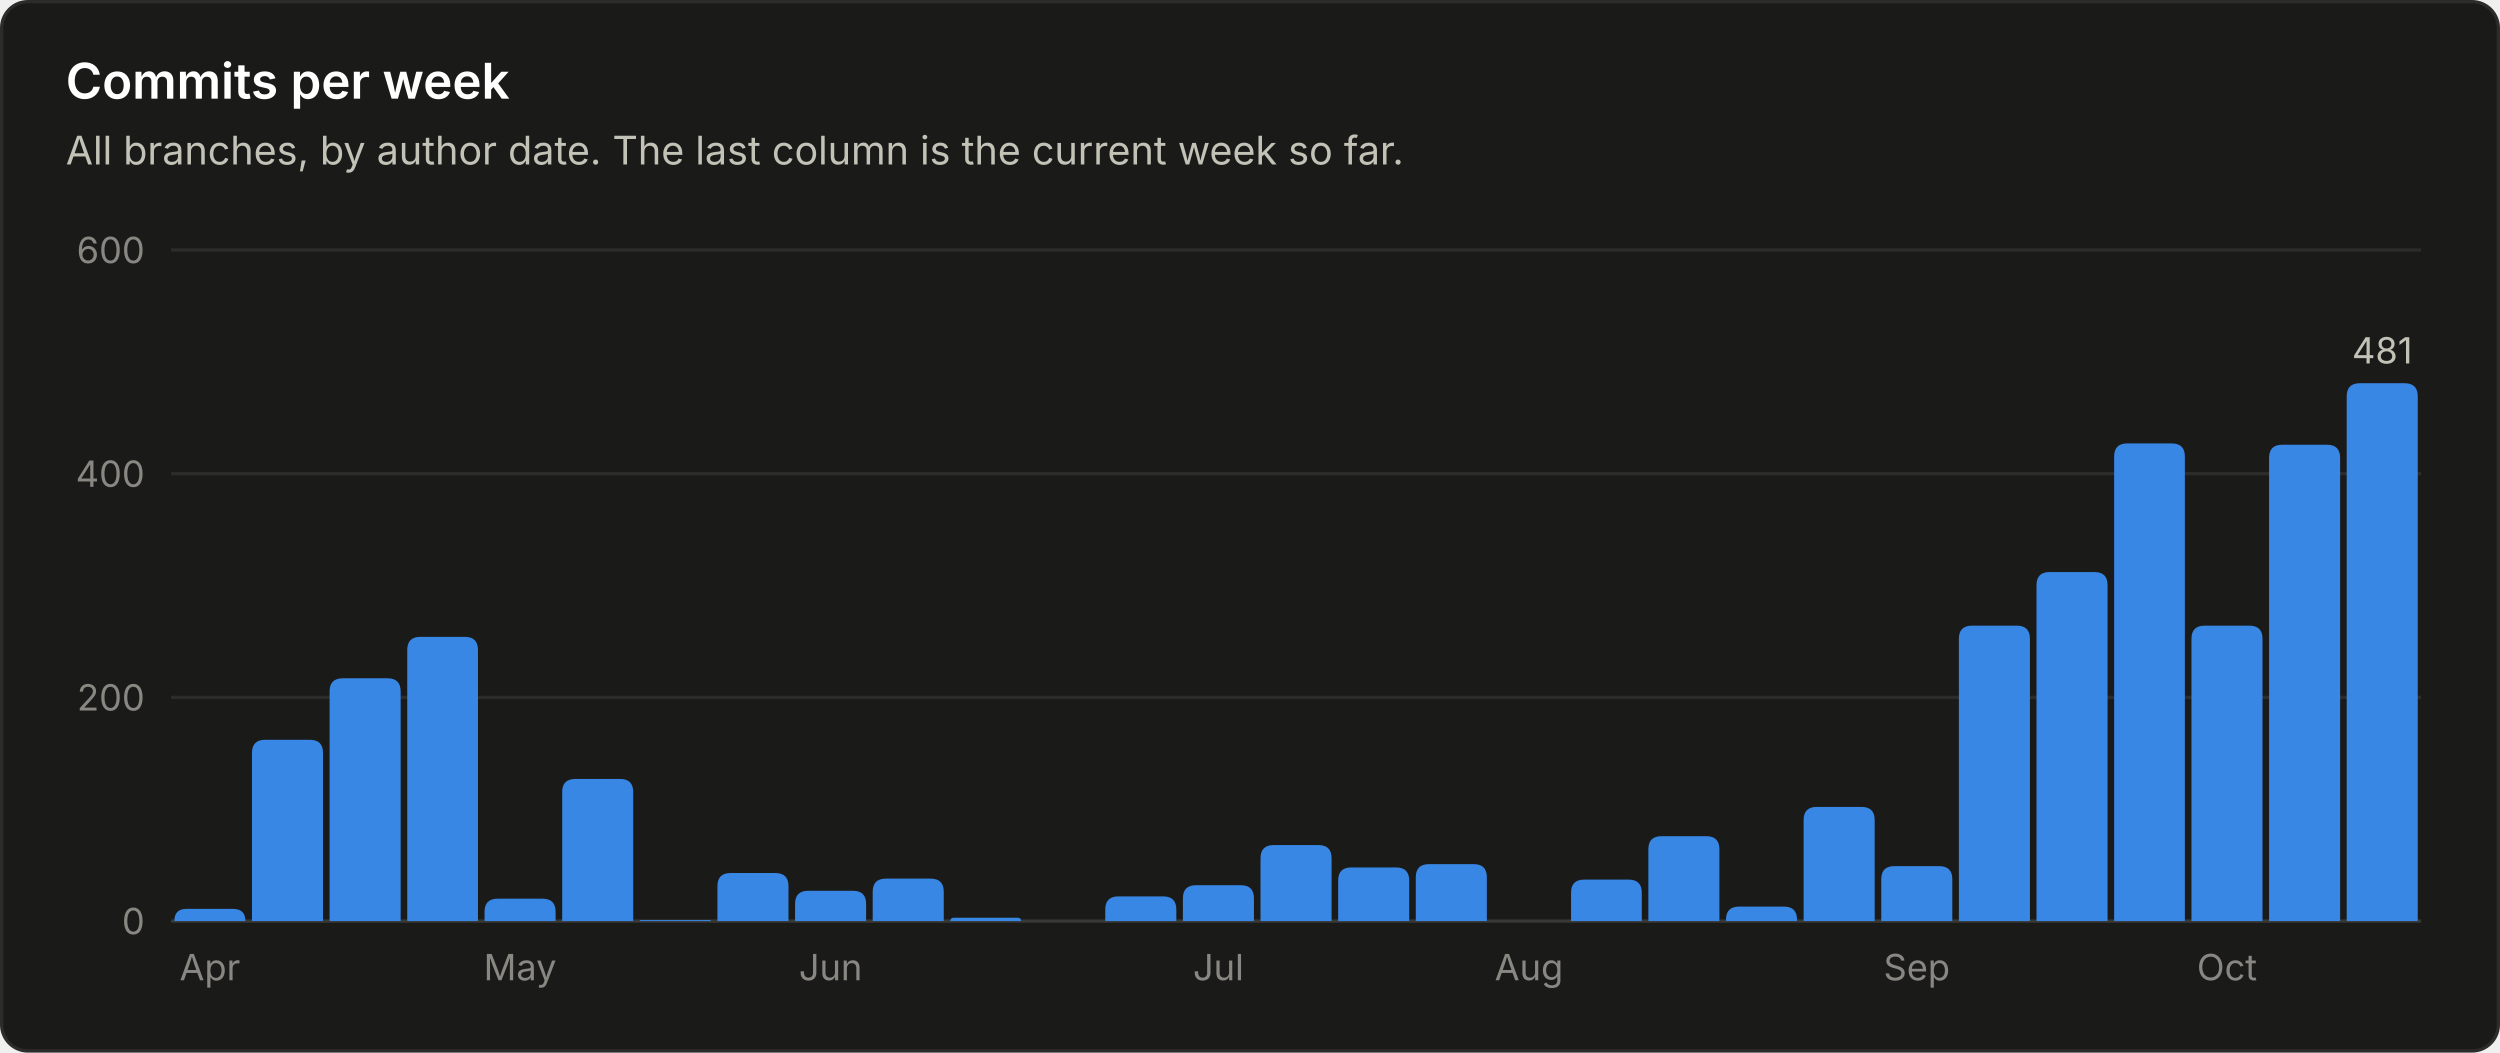
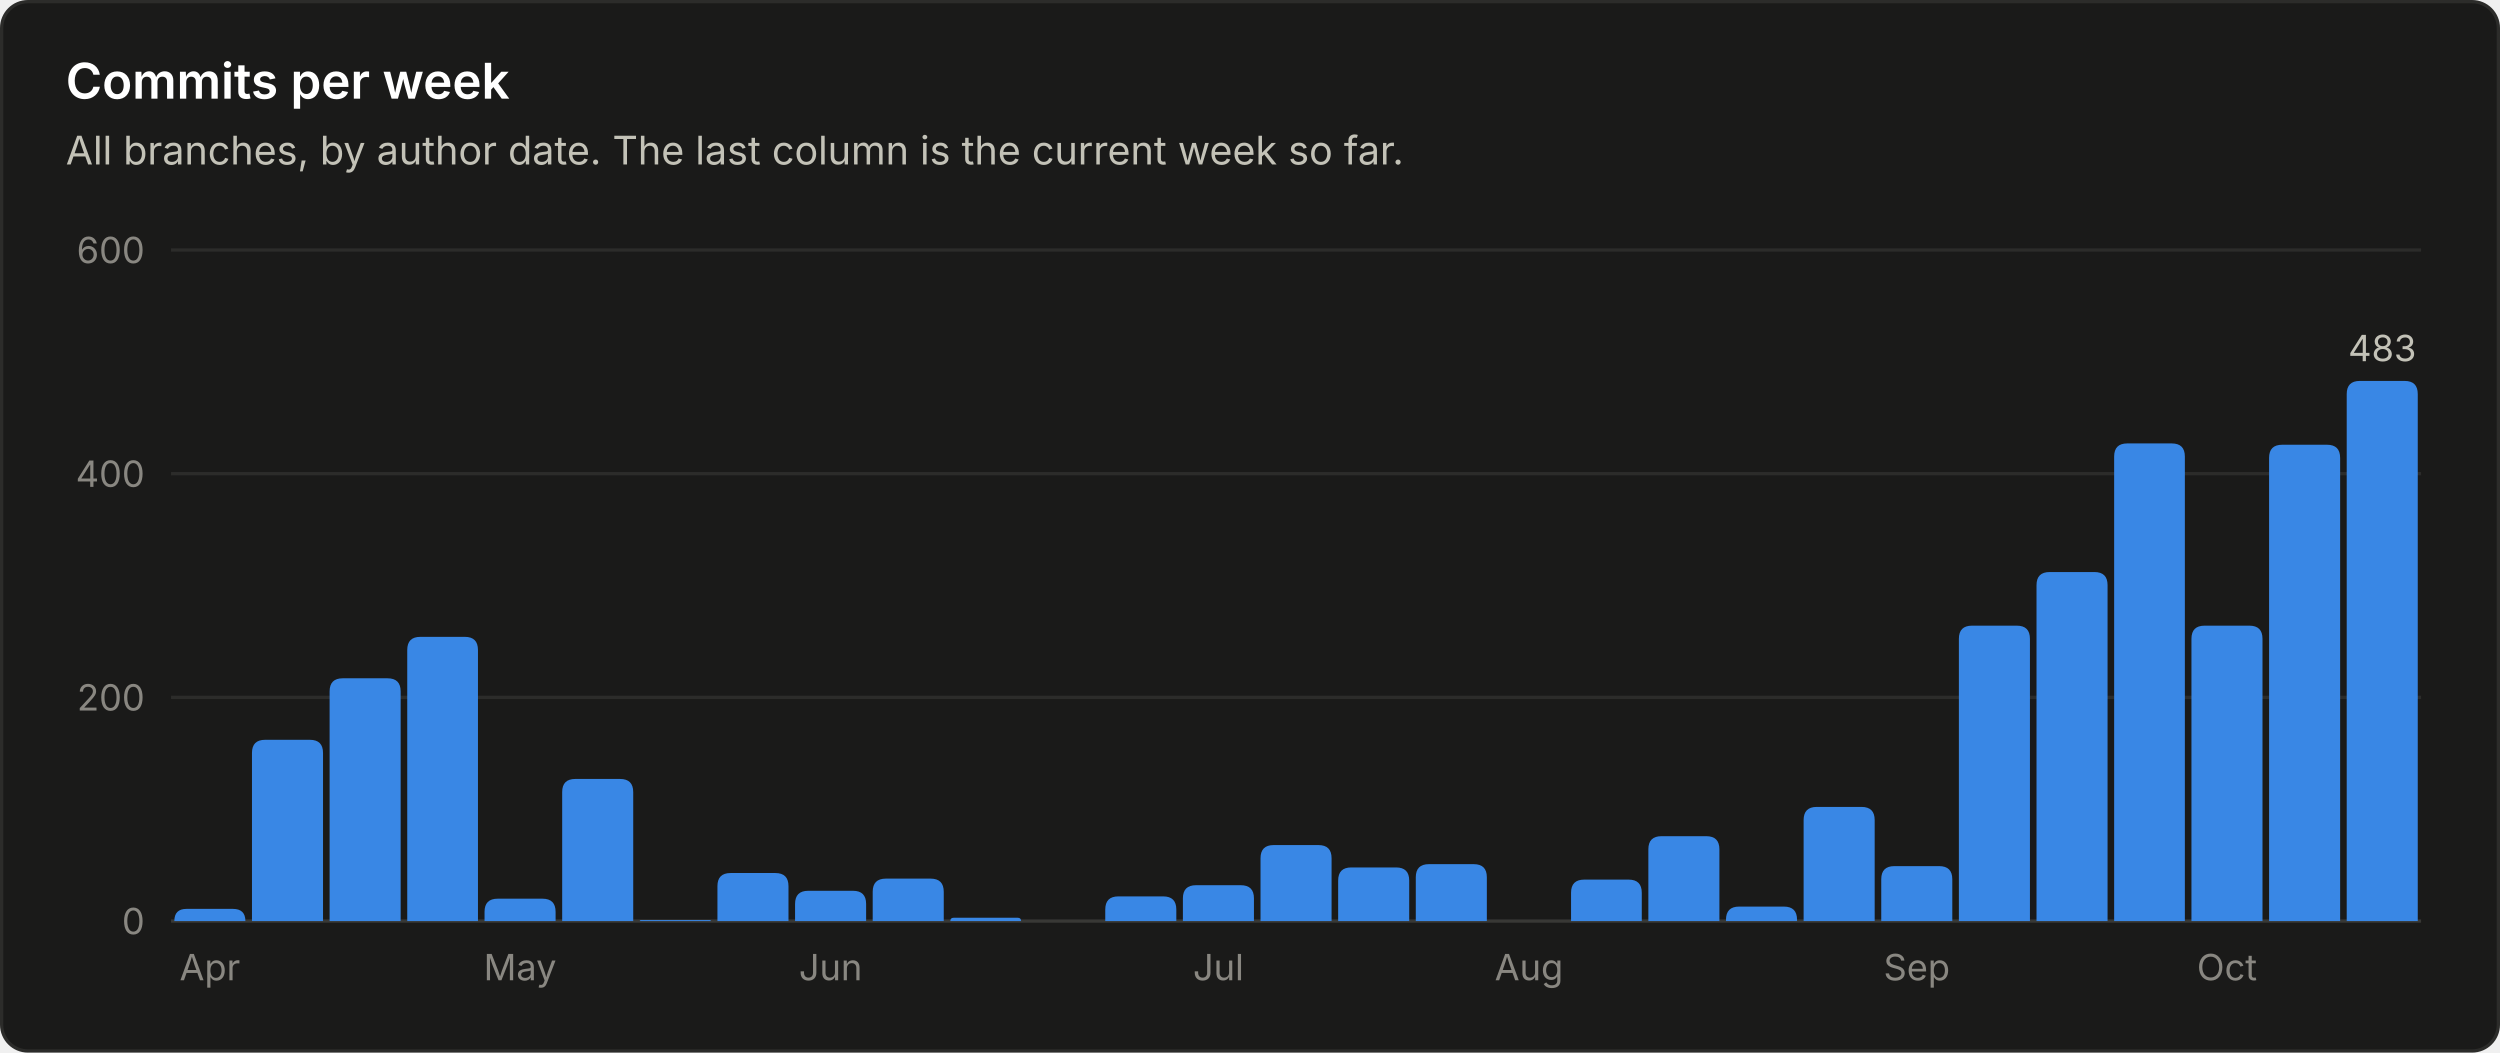
<svg xmlns="http://www.w3.org/2000/svg" viewBox="0 0 760 320" width="760" height="320" role="img" font-family="system-ui, -apple-system, 'Segoe UI', sans-serif">
  <rect x="0.5" y="0.5" width="759" height="319" rx="8" fill="#1a1a19" stroke="#2c2c2a" />
  <text x="20.0" y="30.0" fill="#ffffff" font-size="15" font-weight="600" text-anchor="start">Commits per week</text>
  <text x="20.0" y="50.0" fill="#c3c2b7" font-size="12" font-weight="400" text-anchor="start">All branches, by author date. The last column is the current week so far.</text>
  <line x1="52" y1="280.0" x2="736" y2="280.0" stroke="#383835" stroke-width="1" />
  <text x="44.0" y="284.0" fill="#898781" font-size="11" font-weight="400" text-anchor="end">0</text>
  <line x1="52" y1="212.0" x2="736" y2="212.0" stroke="#2c2c2a" stroke-width="1" />
  <text x="44.0" y="216.0" fill="#898781" font-size="11" font-weight="400" text-anchor="end">200</text>
  <line x1="52" y1="144.0" x2="736" y2="144.0" stroke="#2c2c2a" stroke-width="1" />
  <text x="44.0" y="148.0" fill="#898781" font-size="11" font-weight="400" text-anchor="end">400</text>
  <line x1="52" y1="76.0" x2="736" y2="76.0" stroke="#2c2c2a" stroke-width="1" />
  <text x="44.0" y="80.0" fill="#898781" font-size="11" font-weight="400" text-anchor="end">600</text>
  <path d="M53.0 280.0 V280.0 Q53.0 276.3 56.7 276.3 H70.8 Q74.6 276.3 74.6 280.0 V280.0 Z" fill="#3987e5" />
  <text x="63.8" y="298.0" fill="#898781" font-size="11" font-weight="400" text-anchor="middle">Apr</text>
  <path d="M76.6 280.0 V228.9 Q76.6 224.9 80.6 224.9 H94.2 Q98.2 224.9 98.2 228.9 V280.0 Z" fill="#3987e5" />
  <path d="M100.2 280.0 V210.2 Q100.2 206.2 104.2 206.2 H117.8 Q121.8 206.2 121.8 210.2 V280.0 Z" fill="#3987e5" />
  <path d="M123.8 280.0 V197.6 Q123.8 193.6 127.8 193.6 H141.3 Q145.3 193.6 145.3 197.6 V280.0 Z" fill="#3987e5" />
  <path d="M147.3 280.0 V277.2 Q147.3 273.2 151.3 273.2 H164.9 Q168.9 273.2 168.9 277.2 V280.0 Z" fill="#3987e5" />
  <text x="158.1" y="298.0" fill="#898781" font-size="11" font-weight="400" text-anchor="middle">May</text>
  <path d="M170.9 280.0 V240.8 Q170.9 236.8 174.9 236.8 H188.5 Q192.5 236.8 192.5 240.8 V280.0 Z" fill="#3987e5" />
  <path d="M194.5 280.0 V280.0 Q194.5 279.7 194.9 279.7 H215.8 Q216.1 279.7 216.1 280.0 V280.0 Z" fill="#3987e5" />
  <path d="M218.1 280.0 V269.4 Q218.1 265.4 222.1 265.4 H235.7 Q239.7 265.4 239.7 269.4 V280.0 Z" fill="#3987e5" />
  <path d="M241.7 280.0 V274.8 Q241.7 270.8 245.7 270.8 H259.3 Q263.3 270.8 263.3 274.8 V280.0 Z" fill="#3987e5" />
  <text x="252.5" y="298.0" fill="#898781" font-size="11" font-weight="400" text-anchor="middle">Jun</text>
  <path d="M265.3 280.0 V271.1 Q265.3 267.1 269.3 267.1 H282.9 Q286.9 267.1 286.9 271.1 V280.0 Z" fill="#3987e5" />
  <path d="M288.9 280.0 V280.0 Q288.9 279.0 289.9 279.0 H309.4 Q310.4 279.0 310.4 280.0 V280.0 Z" fill="#3987e5" />
  <path d="M336.0 280.0 V276.5 Q336.0 272.5 340.0 272.5 H353.6 Q357.6 272.5 357.6 276.5 V280.0 Z" fill="#3987e5" />
  <path d="M359.6 280.0 V273.1 Q359.6 269.1 363.6 269.1 H377.2 Q381.2 269.1 381.2 273.1 V280.0 Z" fill="#3987e5" />
  <text x="370.4" y="298.0" fill="#898781" font-size="11" font-weight="400" text-anchor="middle">Jul</text>
  <path d="M383.2 280.0 V260.9 Q383.2 256.9 387.2 256.9 H400.8 Q404.8 256.9 404.8 260.9 V280.0 Z" fill="#3987e5" />
  <path d="M406.8 280.0 V267.7 Q406.8 263.7 410.8 263.7 H424.4 Q428.4 263.7 428.4 267.7 V280.0 Z" fill="#3987e5" />
  <path d="M430.4 280.0 V266.7 Q430.4 262.7 434.4 262.7 H448.0 Q452.0 262.7 452.0 266.7 V280.0 Z" fill="#3987e5" />
  <text x="464.8" y="298.0" fill="#898781" font-size="11" font-weight="400" text-anchor="middle">Aug</text>
  <path d="M477.6 280.0 V271.4 Q477.6 267.4 481.6 267.4 H495.1 Q499.1 267.4 499.1 271.4 V280.0 Z" fill="#3987e5" />
  <path d="M501.1 280.0 V258.2 Q501.1 254.2 505.1 254.2 H518.7 Q522.7 254.2 522.7 258.2 V280.0 Z" fill="#3987e5" />
  <path d="M524.7 280.0 V279.6 Q524.7 275.6 528.7 275.6 H542.3 Q546.3 275.6 546.3 279.6 V280.0 Z" fill="#3987e5" />
  <path d="M548.3 280.0 V249.3 Q548.3 245.3 552.3 245.3 H565.9 Q569.9 245.3 569.9 249.3 V280.0 Z" fill="#3987e5" />
  <path d="M571.9 280.0 V267.3 Q571.9 263.3 575.9 263.3 H589.5 Q593.5 263.3 593.5 267.3 V280.0 Z" fill="#3987e5" />
  <text x="582.7" y="298.0" fill="#898781" font-size="11" font-weight="400" text-anchor="middle">Sep</text>
  <path d="M595.5 280.0 V194.2 Q595.5 190.2 599.5 190.2 H613.1 Q617.1 190.2 617.1 194.2 V280.0 Z" fill="#3987e5" />
  <path d="M619.1 280.0 V177.9 Q619.1 173.9 623.1 173.9 H636.7 Q640.7 173.9 640.7 177.9 V280.0 Z" fill="#3987e5" />
  <path d="M642.7 280.0 V138.8 Q642.7 134.8 646.7 134.8 H660.2 Q664.2 134.8 664.2 138.8 V280.0 Z" fill="#3987e5" />
  <path d="M666.2 280.0 V194.2 Q666.2 190.2 670.2 190.2 H683.8 Q687.8 190.2 687.8 194.2 V280.0 Z" fill="#3987e5" />
  <text x="677.0" y="298.0" fill="#898781" font-size="11" font-weight="400" text-anchor="middle">Oct</text>
  <path d="M689.8 280.0 V139.2 Q689.8 135.2 693.8 135.2 H707.4 Q711.4 135.2 711.4 139.2 V280.0 Z" fill="#3987e5" />
-   <path d="M713.4 280.0 V120.5 Q713.4 116.5 717.4 116.5 H731.0 Q735.0 116.5 735.0 120.5 V280.0 Z" fill="#3987e5" />
-   <text x="724.2" y="110.5" fill="#c3c2b7" font-size="11" font-weight="400" text-anchor="middle">481</text>
+   <path d="M713.4 280.0 V119.8 Q713.4 115.8 717.4 115.8 H731.0 Q735.0 115.8 735.0 119.8 V280.0 Z" fill="#3987e5" />
+   <text x="724.2" y="109.8" fill="#c3c2b7" font-size="11" font-weight="400" text-anchor="middle">483</text>
</svg>
